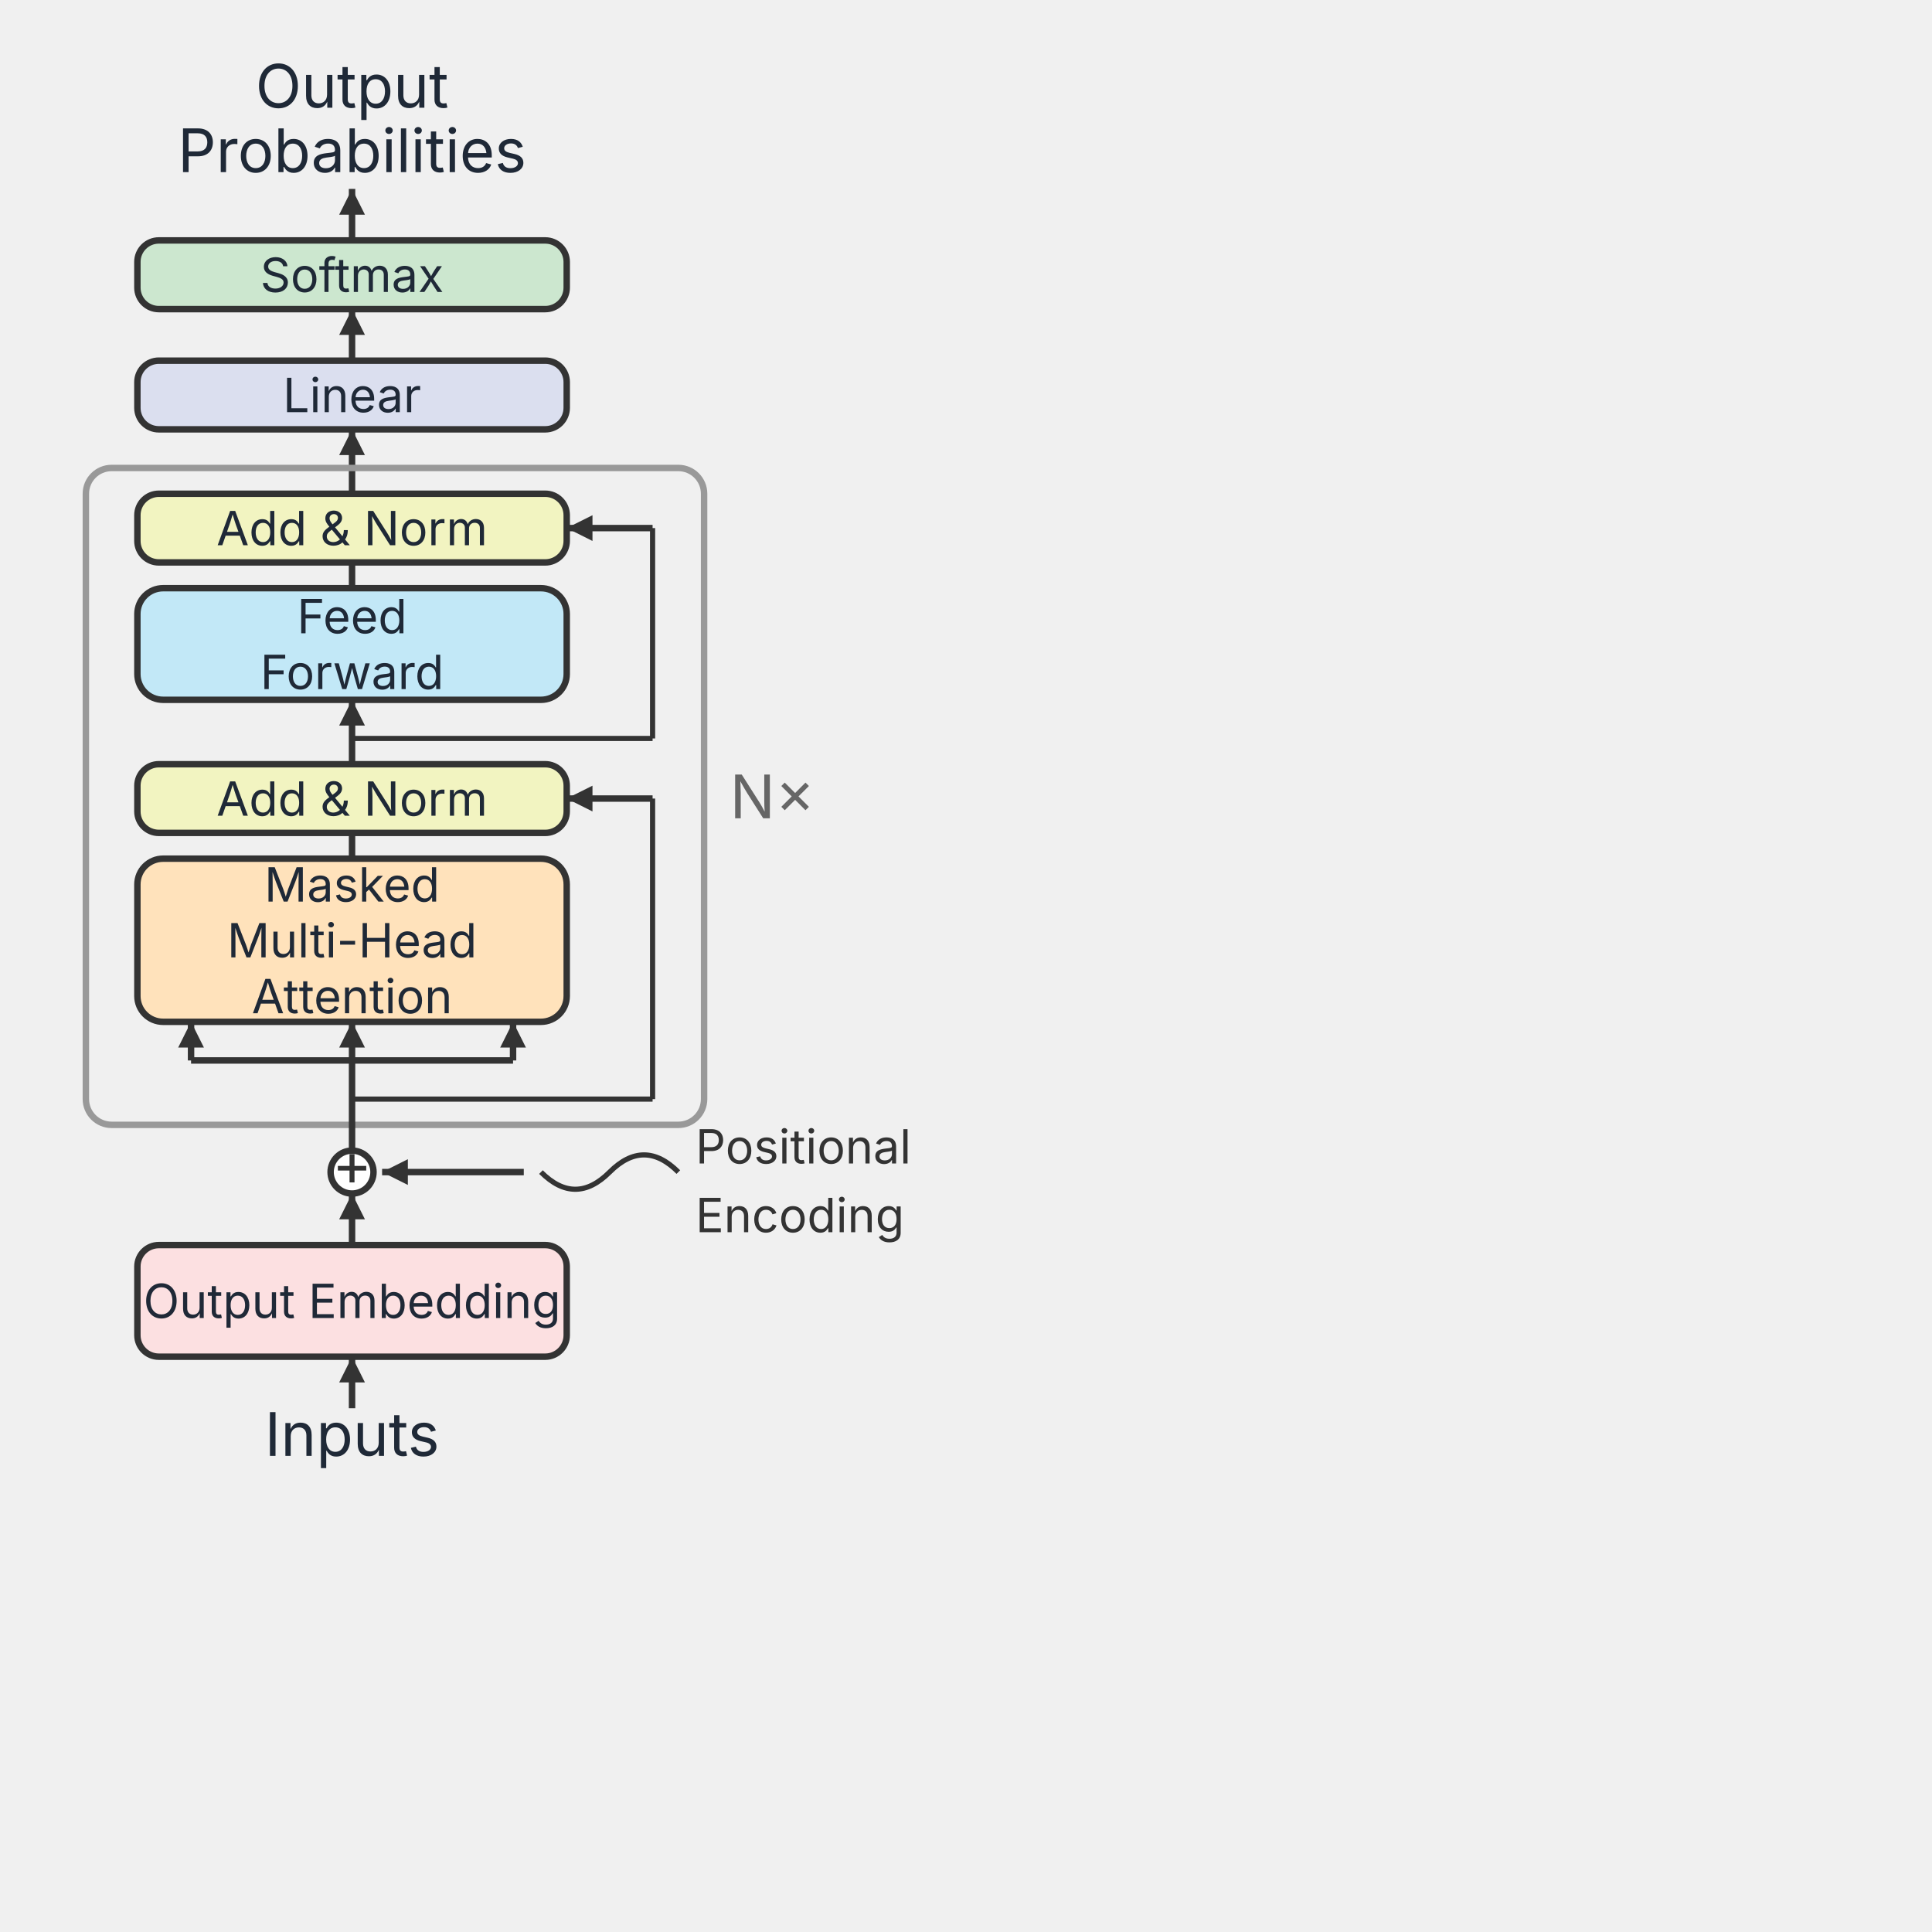
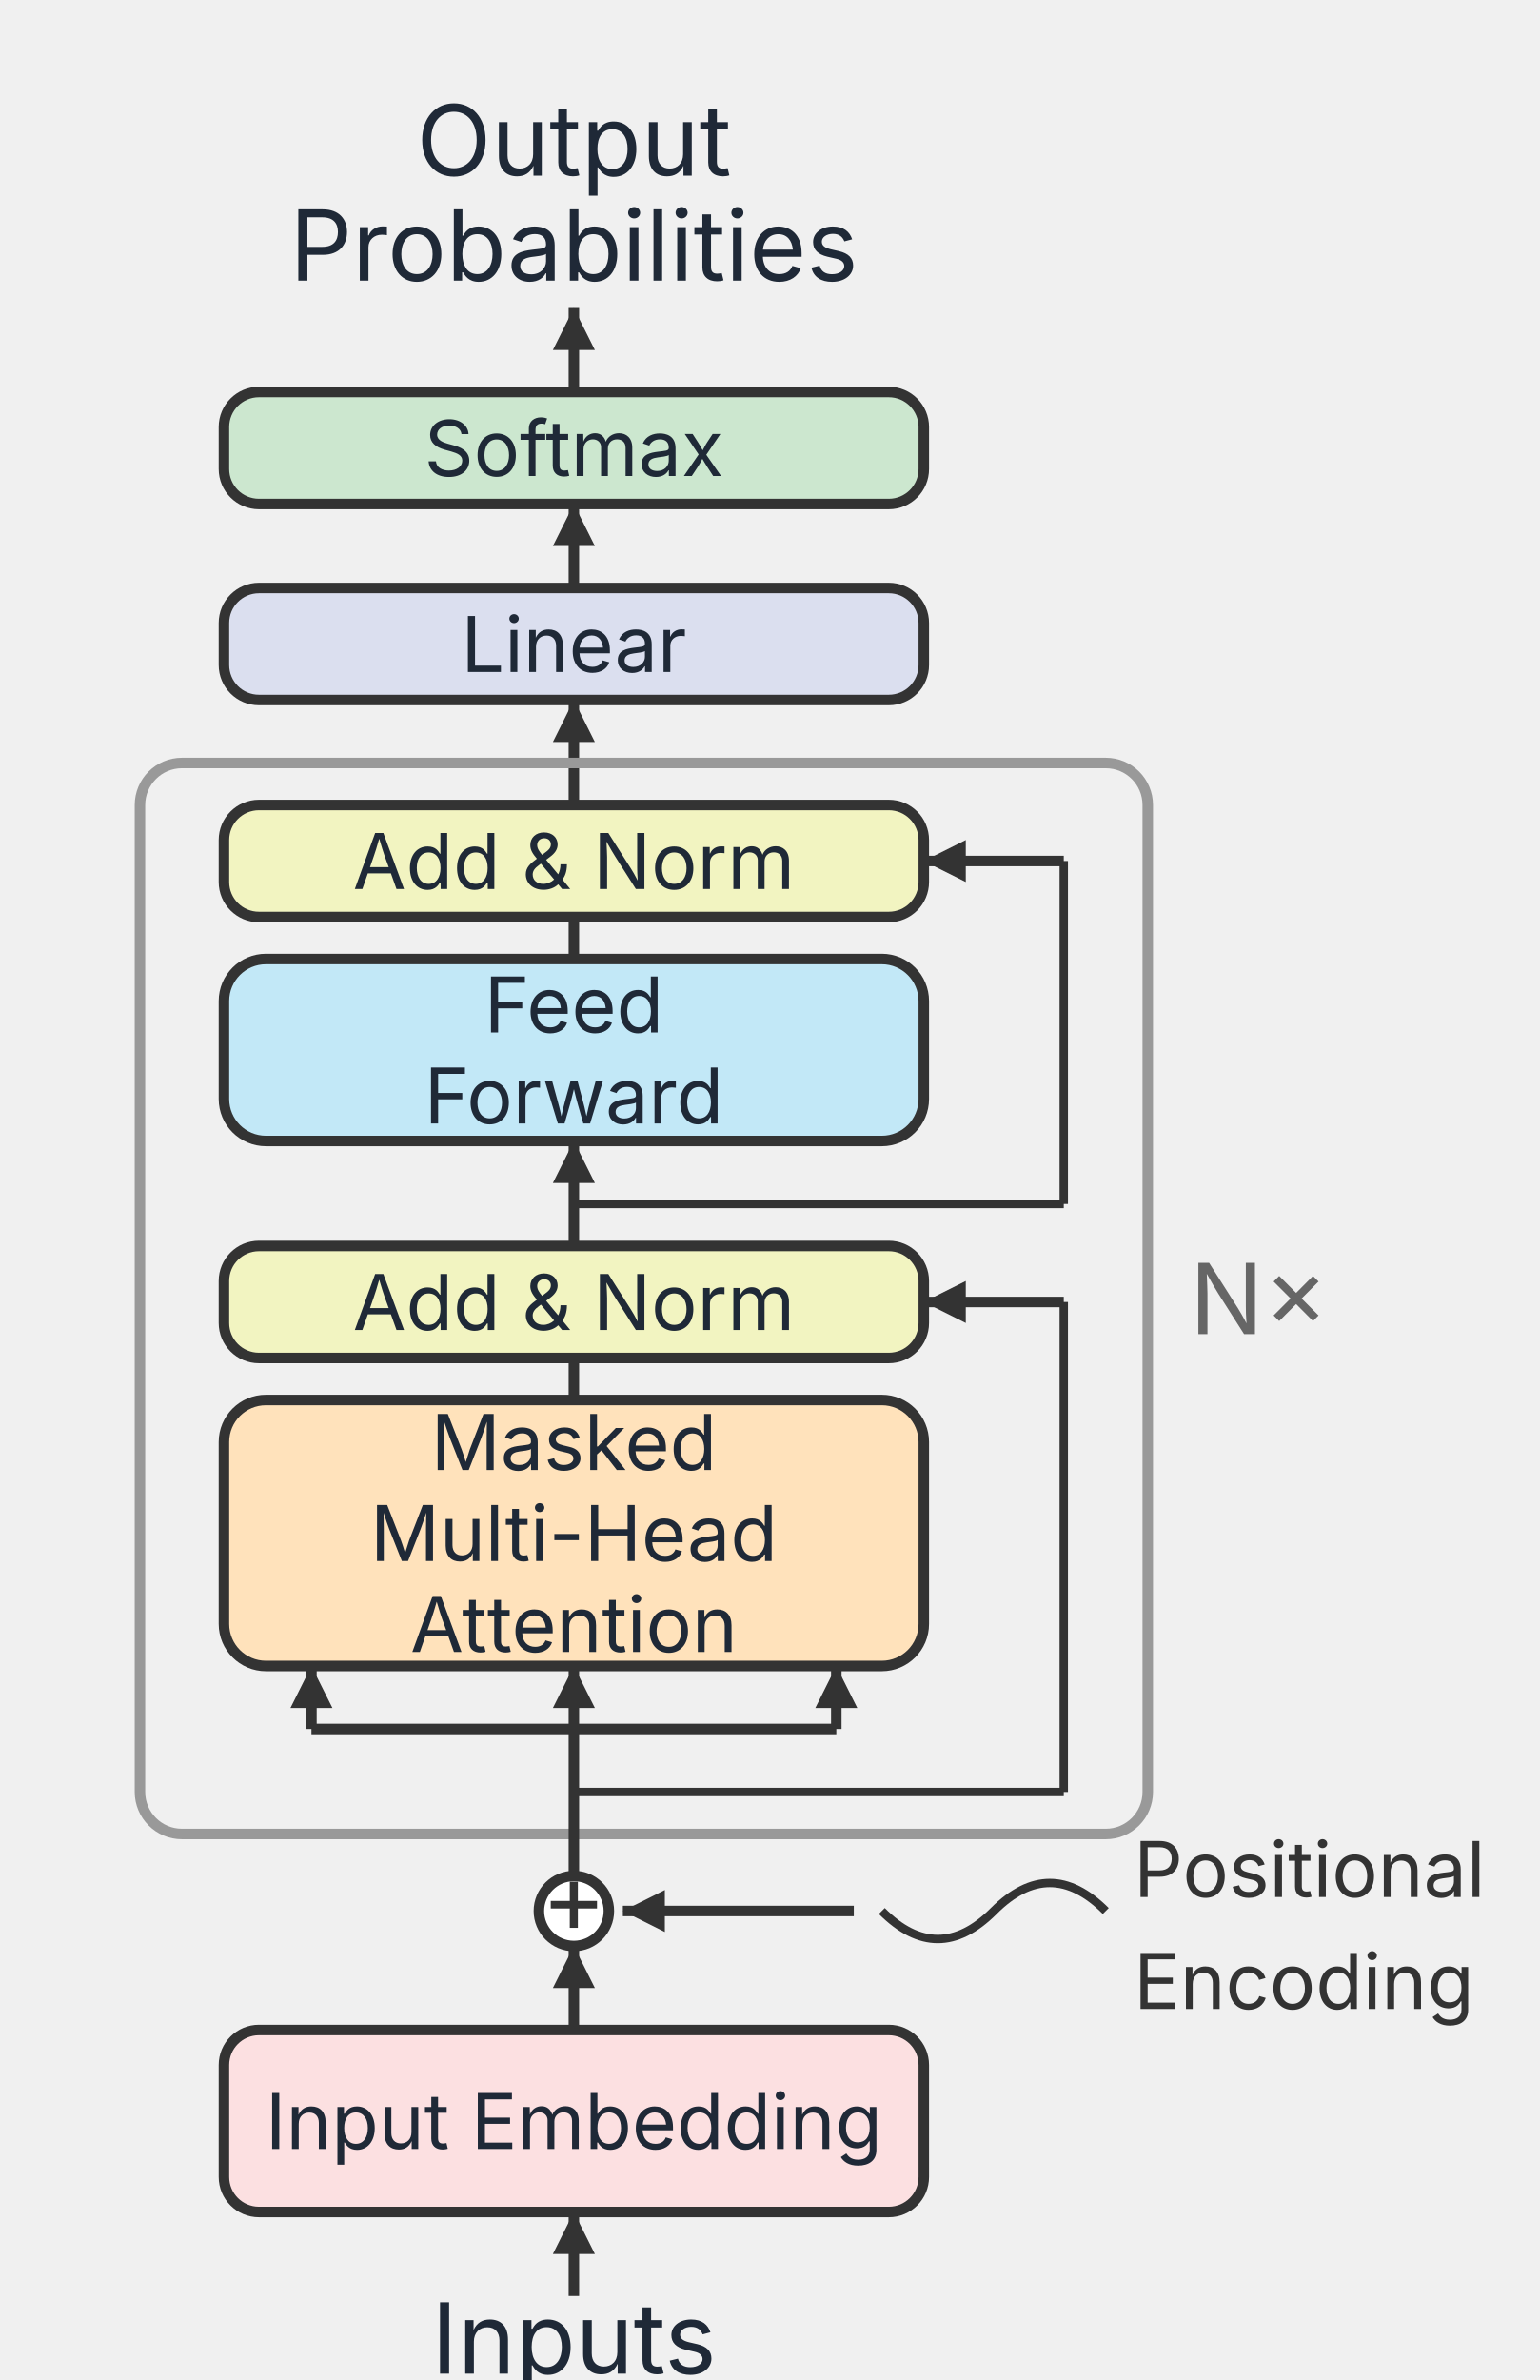
- <svg xmlns="http://www.w3.org/2000/svg" baseProfile="full" height="450px" version="1.1" viewBox="0 0 450 450" width="450px">
+ <svg xmlns="http://www.w3.org/2000/svg" baseProfile="full" height="340px" version="1.1" viewBox="0 0 220 340" width="220px">
  <defs>
    <marker id="arrowhead" markerHeight="4" markerWidth="4" orient="auto" refX="4" refY="2.0">
      <polygon fill="#374151" points="0,0 4,2.0 0,4" />
    </marker>
    <marker id="arrowhead_333333" markerHeight="4" markerWidth="4" orient="auto" refX="4" refY="2.0">
      <polygon fill="#333333" points="0,0 4,2.0 0,4" />
    </marker>
  </defs>
  <text dominant-baseline="central" fill="#1F2937" font-family="Inter, Segoe UI, Helvetica, Arial, sans-serif" font-size="14px" text-anchor="middle" x="82.0" y="20">Output</text>
  <text dominant-baseline="central" fill="#1F2937" font-family="Inter, Segoe UI, Helvetica, Arial, sans-serif" font-size="14px" text-anchor="middle" x="82.0" y="35">Probabilities</text>
  <line marker-end="url(#arrowhead_333333)" stroke="#333333" stroke-width="1.5" x1="82.0" x2="82.0" y1="56" y2="44" />
  <rect fill="#cce7cf" height="16" rx="5" ry="5" stroke="#333333" stroke-width="1.5" width="100" x="32.0" y="56" />
  <text dominant-baseline="central" fill="#1F2937" font-family="Inter, Segoe UI, Helvetica, Arial, sans-serif" font-size="11px" text-anchor="middle" x="82.0" y="64.0">Softmax</text>
  <line marker-end="url(#arrowhead_333333)" stroke="#333333" stroke-width="1.5" x1="82.0" x2="82.0" y1="84" y2="72" />
  <rect fill="#dbdfef" height="16" rx="5" ry="5" stroke="#333333" stroke-width="1.5" width="100" x="32.0" y="84" />
  <text dominant-baseline="central" fill="#1F2937" font-family="Inter, Segoe UI, Helvetica, Arial, sans-serif" font-size="11px" text-anchor="middle" x="82.0" y="92.0">Linear</text>
  <line marker-end="url(#arrowhead_333333)" stroke="#333333" stroke-width="1.5" x1="82.0" x2="82.0" y1="115.0" y2="100" />
  <rect fill="#f2f4c1" height="16" rx="5" ry="5" stroke="#333333" stroke-width="1.5" width="100" x="32.0" y="115.0" />
  <text dominant-baseline="central" fill="#1F2937" font-family="Inter, Segoe UI, Helvetica, Arial, sans-serif" font-size="11px" text-anchor="middle" x="82.0" y="123.0">Add &amp; Norm</text>
  <line stroke="#333333" stroke-width="1.5" x1="82.0" x2="82.0" y1="137.0" y2="131.0" />
  <rect fill="#c2e8f7" height="26" rx="6" ry="6" stroke="#333333" stroke-width="1.5" width="100" x="32.0" y="137.0" />
  <text dominant-baseline="central" fill="#1F2937" font-family="Inter, Segoe UI, Helvetica, Arial, sans-serif" font-size="11px" text-anchor="middle" x="82.0" y="143.5">Feed</text>
  <text dominant-baseline="central" fill="#1F2937" font-family="Inter, Segoe UI, Helvetica, Arial, sans-serif" font-size="11px" text-anchor="middle" x="82.0" y="156.5">Forward</text>
  <line stroke="#333333" stroke-width="1.2" x1="82.0" x2="152.0" y1="172.0" y2="172.0" />
  <line stroke="#333333" stroke-width="1.2" x1="152.0" x2="152.0" y1="172.0" y2="123.0" />
  <line marker-end="url(#arrowhead_333333)" stroke="#333333" stroke-width="1.5" x1="152.0" x2="132.0" y1="123.0" y2="123.0" />
  <line marker-end="url(#arrowhead_333333)" stroke="#333333" stroke-width="1.5" x1="82.0" x2="82.0" y1="178.0" y2="163.0" />
  <rect fill="#f2f4c1" height="16" rx="5" ry="5" stroke="#333333" stroke-width="1.5" width="100" x="32.0" y="178.0" />
  <text dominant-baseline="central" fill="#1F2937" font-family="Inter, Segoe UI, Helvetica, Arial, sans-serif" font-size="11px" text-anchor="middle" x="82.0" y="186.0">Add &amp; Norm</text>
  <line stroke="#333333" stroke-width="1.5" x1="82.0" x2="82.0" y1="200.0" y2="194.0" />
  <rect fill="#ffe2bb" height="38" rx="6" ry="6" stroke="#333333" stroke-width="1.5" width="100" x="32.0" y="200.0" />
  <text dominant-baseline="central" fill="#1F2937" font-family="Inter, Segoe UI, Helvetica, Arial, sans-serif" font-size="11px" text-anchor="middle" x="82.0" y="206.0">Masked</text>
  <text dominant-baseline="central" fill="#1F2937" font-family="Inter, Segoe UI, Helvetica, Arial, sans-serif" font-size="11px" text-anchor="middle" x="82.0" y="219.0">Multi-Head</text>
  <text dominant-baseline="central" fill="#1F2937" font-family="Inter, Segoe UI, Helvetica, Arial, sans-serif" font-size="11px" text-anchor="middle" x="82.0" y="232.0">Attention</text>
  <line stroke="#333333" stroke-width="1.5" x1="82.0" x2="44.5" y1="247.0" y2="247.0" />
  <line stroke="#333333" stroke-width="1.5" x1="82.0" x2="119.5" y1="247.0" y2="247.0" />
  <line marker-end="url(#arrowhead_333333)" stroke="#333333" stroke-width="1.5" x1="44.5" x2="44.5" y1="247.0" y2="238.0" />
  <line marker-end="url(#arrowhead_333333)" stroke="#333333" stroke-width="1.5" x1="119.5" x2="119.5" y1="247.0" y2="238.0" />
  <line stroke="#333333" stroke-width="1.2" x1="82.0" x2="152.0" y1="256.0" y2="256.0" />
  <line stroke="#333333" stroke-width="1.2" x1="152.0" x2="152.0" y1="256.0" y2="186.0" />
  <line marker-end="url(#arrowhead_333333)" stroke="#333333" stroke-width="1.5" x1="152.0" x2="132.0" y1="186.0" y2="186.0" />
  <rect fill="none" height="153.0" rx="6" stroke="#999" stroke-width="1.5" width="144" x="20.0" y="109.0" />
  <text dominant-baseline="central" fill="#666666" font-family="Inter, Segoe UI, Helvetica, Arial, sans-serif" font-size="14px" text-anchor="start" x="170.0" y="185.5">N×</text>
  <line marker-end="url(#arrowhead_333333)" stroke="#333333" stroke-width="1.5" x1="82.0" x2="82.0" y1="268.0" y2="238.0" />
  <circle cx="82.0" cy="273.0" fill="white" r="5" stroke="#333333" stroke-width="1.5" />
  <text dominant-baseline="central" fill="#333333" font-family="Inter, Segoe UI, Helvetica, Arial, sans-serif" font-size="14px" text-anchor="middle" x="82.0" y="271.0">+</text>
  <text dominant-baseline="central" fill="#333333" font-family="Inter, Segoe UI, Helvetica, Arial, sans-serif" font-size="11px" text-anchor="start" x="162.0" y="267.0">Positional</text>
  <text dominant-baseline="central" fill="#333333" font-family="Inter, Segoe UI, Helvetica, Arial, sans-serif" font-size="11px" text-anchor="start" x="162.0" y="283.0">Encoding</text>
  <path d="M158.0,273.0 q-8,-8 -16,0 q-8,8 -16,0" fill="none" stroke="#333333" stroke-width="1.2" />
  <line marker-end="url(#arrowhead_333333)" stroke="#333333" stroke-width="1.5" x1="122.0" x2="89.0" y1="273.0" y2="273.0" />
  <line marker-end="url(#arrowhead_333333)" stroke="#333333" stroke-width="1.5" x1="82.0" x2="82.0" y1="290.0" y2="278.0" />
  <rect fill="#fce0e1" height="26" rx="5" ry="5" stroke="#333333" stroke-width="1.5" width="100" x="32.0" y="290.0" />
-   <text dominant-baseline="central" fill="#1F2937" font-family="Inter, Segoe UI, Helvetica, Arial, sans-serif" font-size="11px" text-anchor="middle" x="82.0" y="303.0">Output Embedding</text>
+   <text dominant-baseline="central" fill="#1F2937" font-family="Inter, Segoe UI, Helvetica, Arial, sans-serif" font-size="11px" text-anchor="middle" x="82.0" y="303.0">Input Embedding</text>
  <line marker-end="url(#arrowhead_333333)" stroke="#333333" stroke-width="1.5" x1="82.0" x2="82.0" y1="328.0" y2="316.0" />
  <text dominant-baseline="central" fill="#1F2937" font-family="Inter, Segoe UI, Helvetica, Arial, sans-serif" font-size="14px" text-anchor="middle" x="82.0" y="334.0">Inputs</text>
</svg>
